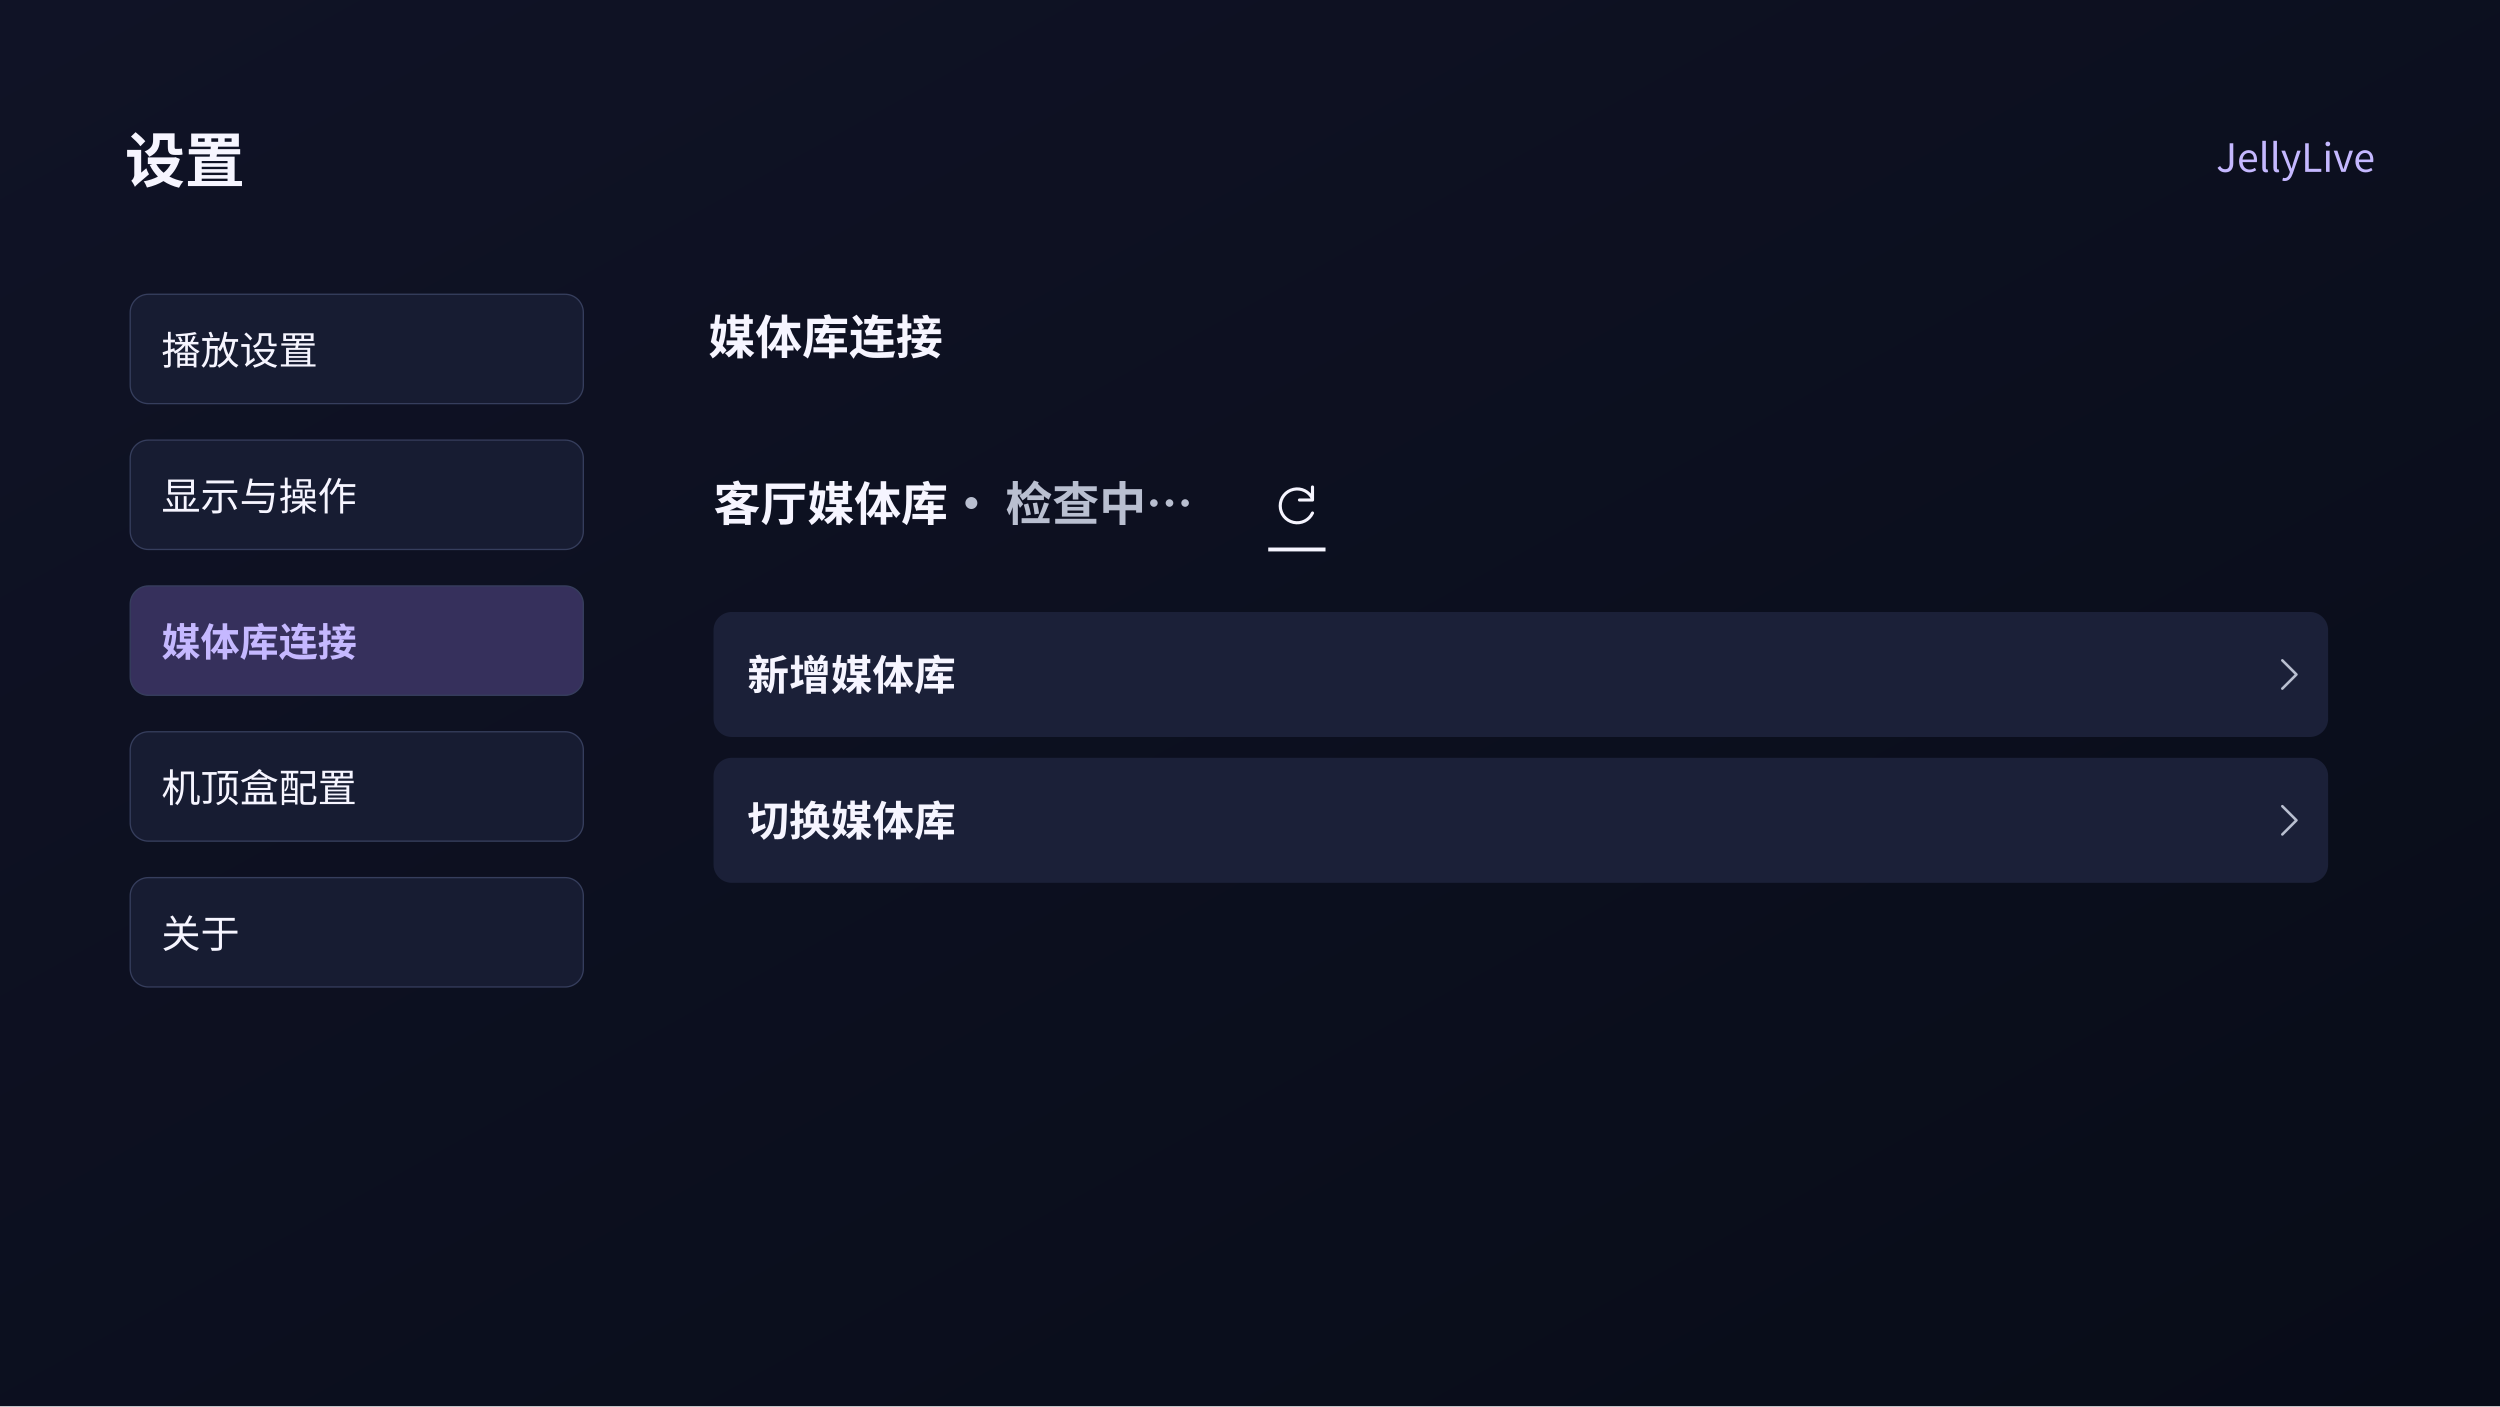
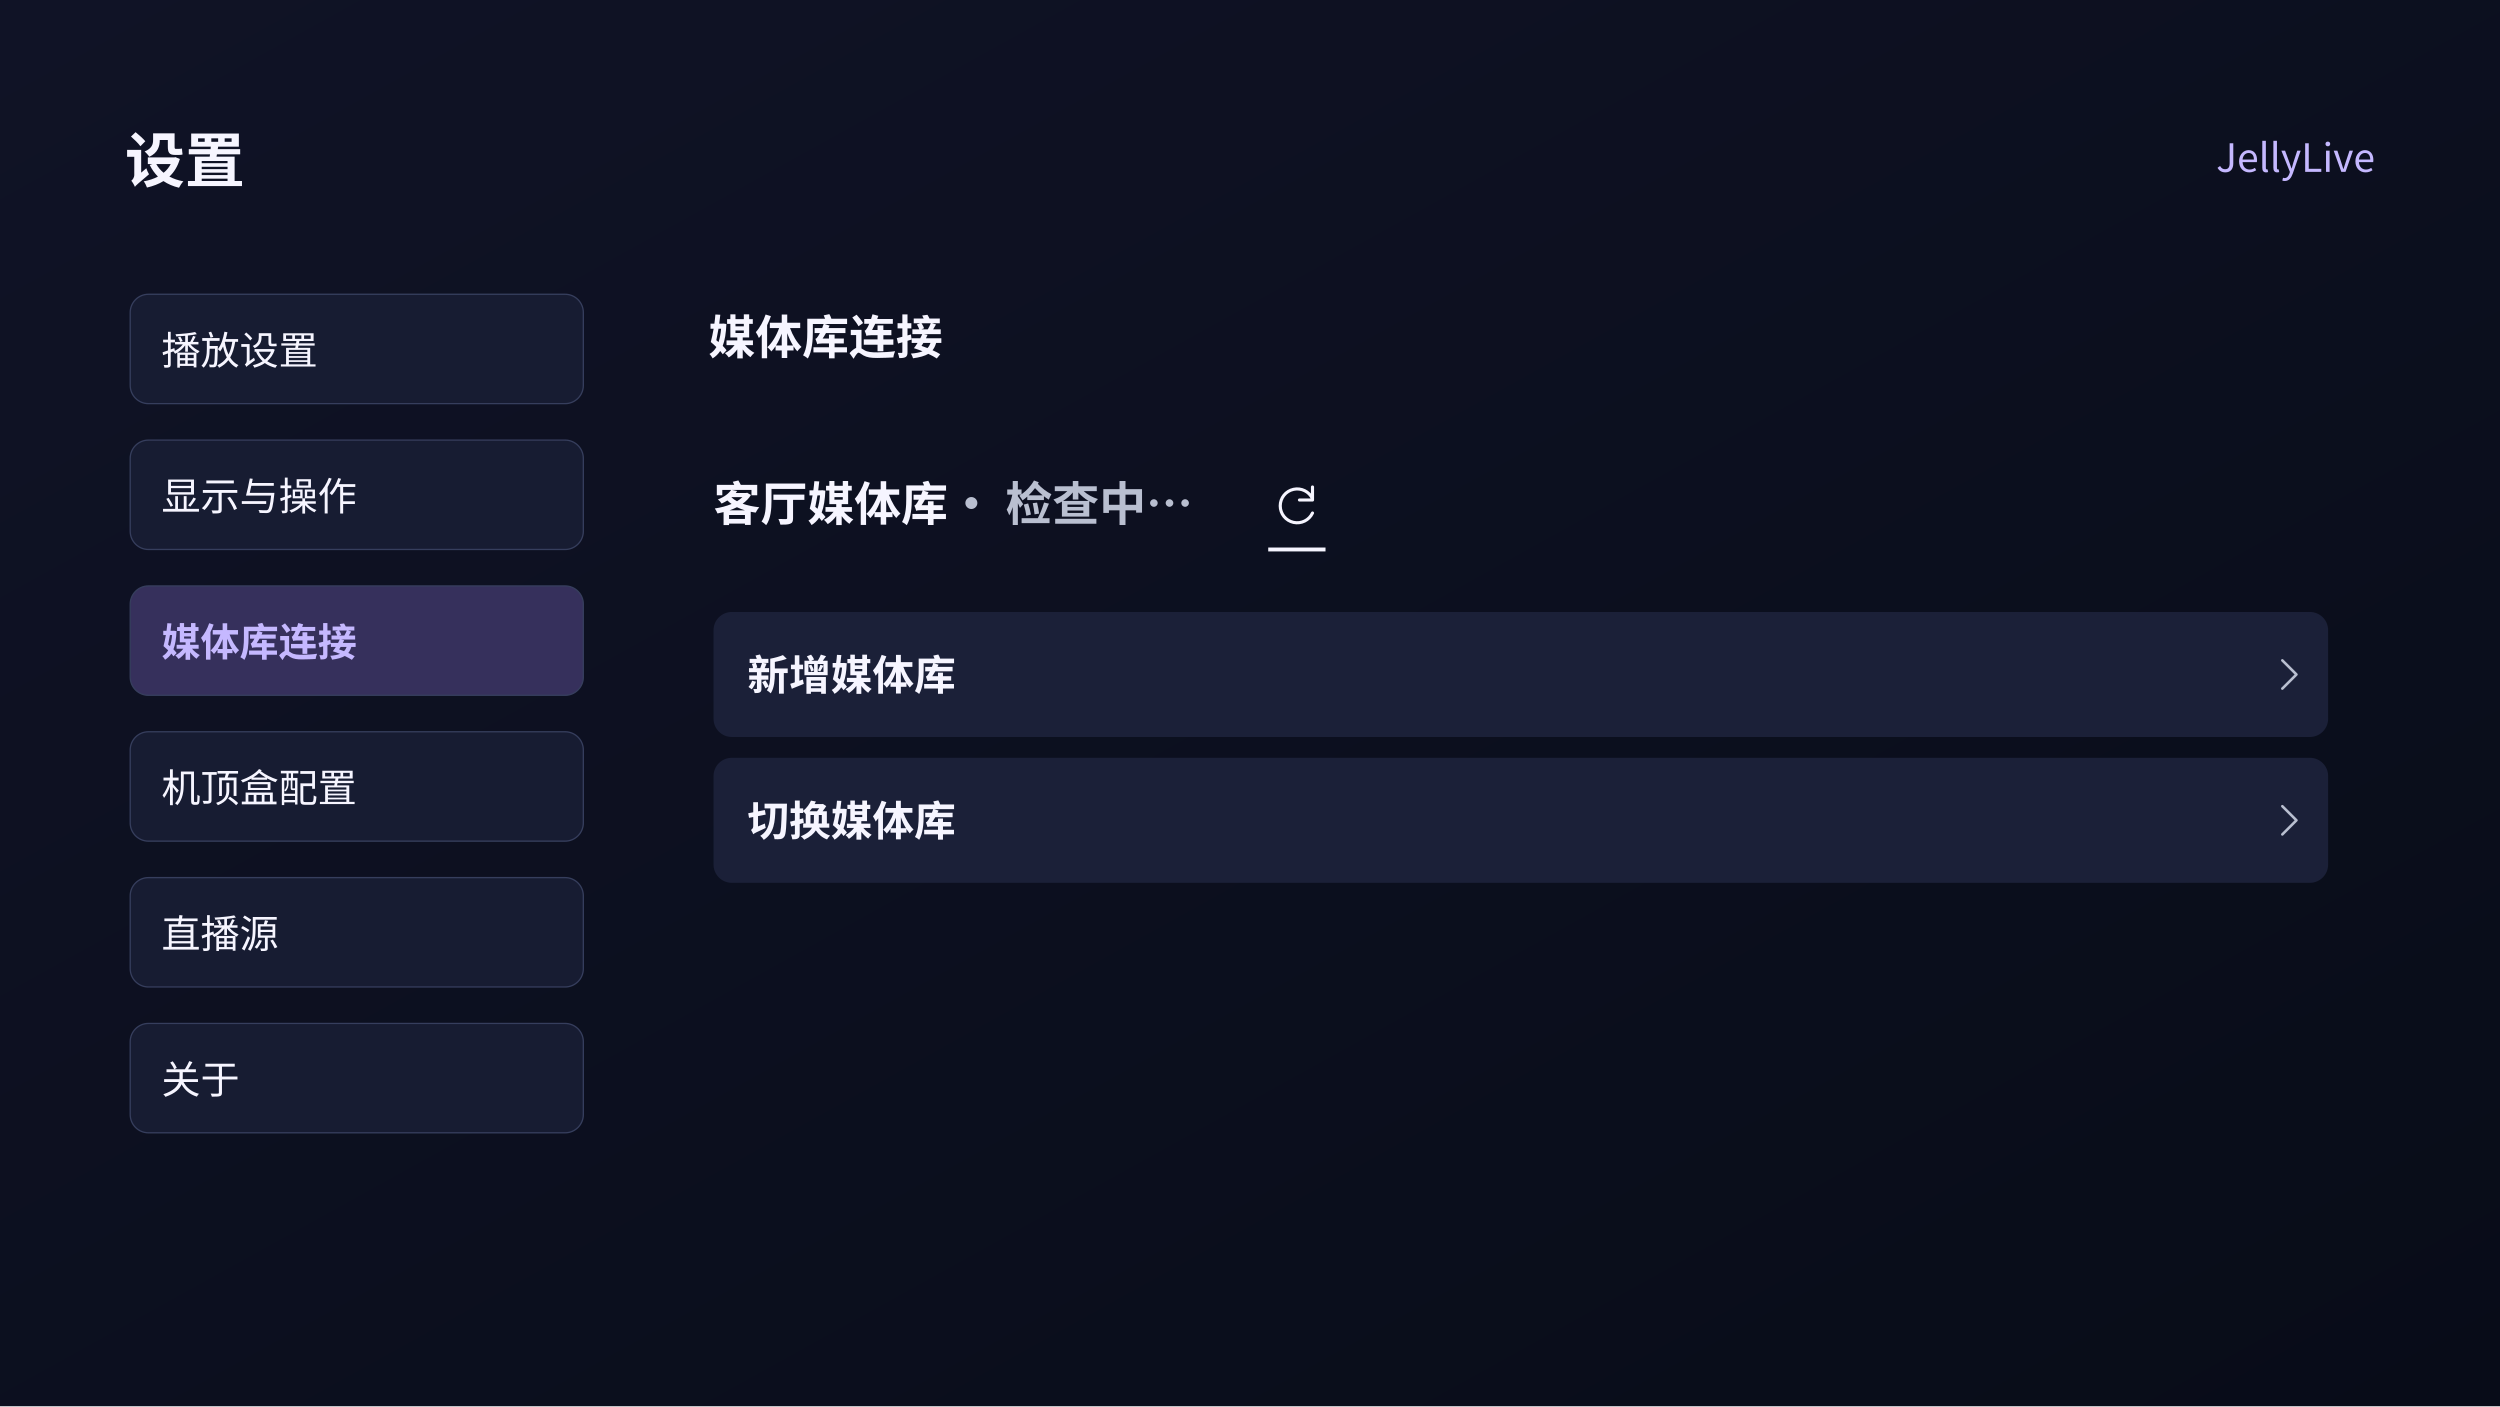
<svg xmlns="http://www.w3.org/2000/svg" width="1920" height="1080" viewBox="0 0 1920 1080" role="img" aria-labelledby="title desc">
  <defs>
    <linearGradient id="bg" x2="1" y2="1">
      <stop stop-color="#101326" />
      <stop offset="1" stop-color="#080c18" />
    </linearGradient>
    <linearGradient id="purple" x2="1" y2="1">
      <stop stop-color="#6652d5" />
      <stop offset="1" stop-color="#3a327d" />
    </linearGradient>
  </defs>
  <g font-family="Noto Sans CJK SC, Microsoft YaHei, sans-serif">
    <rect width="1920" height="1080" fill="url(#bg)" />
    <text x="96" y="140" fill="#f6f5ff" font-size="46" font-weight="650">设置</text>
    <text x="1824" y="132" fill="#c5b8ff" font-size="30" font-weight="500" text-anchor="end">JellyLive</text>
    <rect x="100" y="226" width="348" height="84" rx="14" fill="#171c32" stroke="#363e5d" stroke-width="1" />
    <text x="124" y="280" fill="#f6f5ff" font-size="30" font-weight="500">播放设置</text>
    <rect x="100" y="338" width="348" height="84" rx="14" fill="#171c32" stroke="#363e5d" stroke-width="1" />
    <text x="124" y="392" fill="#f6f5ff" font-size="30" font-weight="500">显示与操作</text>
    <rect x="100" y="450" width="348" height="84" rx="14" fill="#36305c" stroke="#363e5d" stroke-width="1" />
    <text x="124" y="504" fill="#c5b8ff" font-size="30" font-weight="650">媒体库连接</text>
    <rect x="100" y="562" width="348" height="84" rx="14" fill="#171c32" stroke="#363e5d" stroke-width="1" />
    <text x="124" y="616" fill="#f6f5ff" font-size="30" font-weight="500">机顶盒配置</text>
    <rect x="100" y="674" width="348" height="84" rx="14" fill="#171c32" stroke="#363e5d" stroke-width="1" />
-     <text x="124" y="728" fill="#f6f5ff" font-size="30" font-weight="500">关于</text>
+     <text x="124" y="728" fill="#f6f5ff" font-size="30" font-weight="500">直播源</text>
+     <rect x="100" y="786" width="348" height="84" rx="14" fill="#171c32" stroke="#363e5d" stroke-width="1" />
+     <text x="124" y="840" fill="#f6f5ff" font-size="30" font-weight="500">关于</text>
    <text x="544" y="272" fill="#f6f5ff" font-size="36" font-weight="650">媒体库连接</text>
    <text x="548" y="400" fill="#f6f5ff" font-size="36" font-weight="650">客厅媒体库</text>
    <text x="728" y="400" fill="#b9bfd0" font-size="36" font-weight="600"> · 检查中…</text>
    <g data-role="connection-retry" data-busy="true" aria-label="正在重试连接">
      <rect x="948" y="340" width="96" height="96" rx="0" fill="none" stroke="none" stroke-width="1" />
      <g transform="translate(978 370) scale(1.0)">
        <path d="M30 13 A13 13 0 1 0 30 24 M30 4 V14 H20" fill="none" stroke="#f6f5ff" stroke-width="2.4" stroke-linecap="round" stroke-linejoin="round" />
      </g>
      <path d="M974 422 L1018 422" stroke="#f6f5ff" stroke-width="3" fill="none" />
    </g>
    <g data-role="settings-row" data-title="新增媒体库" data-kind="choice" data-disabled="false">
      <rect x="548" y="470" width="1240" height="96" rx="14" fill="#1b2038" stroke="none" stroke-width="0" />
      <text x="574" y="530.0" fill="#f6f5ff" font-size="32" font-weight="600">新增媒体库</text>
      <text x="1722" y="530.0" fill="#c5b8ff" font-size="28" font-weight="400" text-anchor="end" />
      <g transform="translate(1742 503.0) scale(0.8333333)">
        <path d="M13 5 L26 18 L13 31" fill="none" stroke="#b9bfd0" stroke-width="2.4" stroke-linecap="round" stroke-linejoin="round" />
      </g>
    </g>
    <g data-role="settings-row" data-title="切换媒体库" data-kind="choice" data-disabled="false">
      <rect x="548" y="582" width="1240" height="96" rx="14" fill="#1b2038" stroke="none" stroke-width="0" />
      <text x="574" y="642.0" fill="#f6f5ff" font-size="32" font-weight="600">切换媒体库</text>
      <text x="1722" y="642.0" fill="#c5b8ff" font-size="28" font-weight="400" text-anchor="end" />
      <g transform="translate(1742 615.0) scale(0.8333333)">
        <path d="M13 5 L26 18 L13 31" fill="none" stroke="#b9bfd0" stroke-width="2.4" stroke-linecap="round" stroke-linejoin="round" />
      </g>
    </g>
  </g>
</svg>
